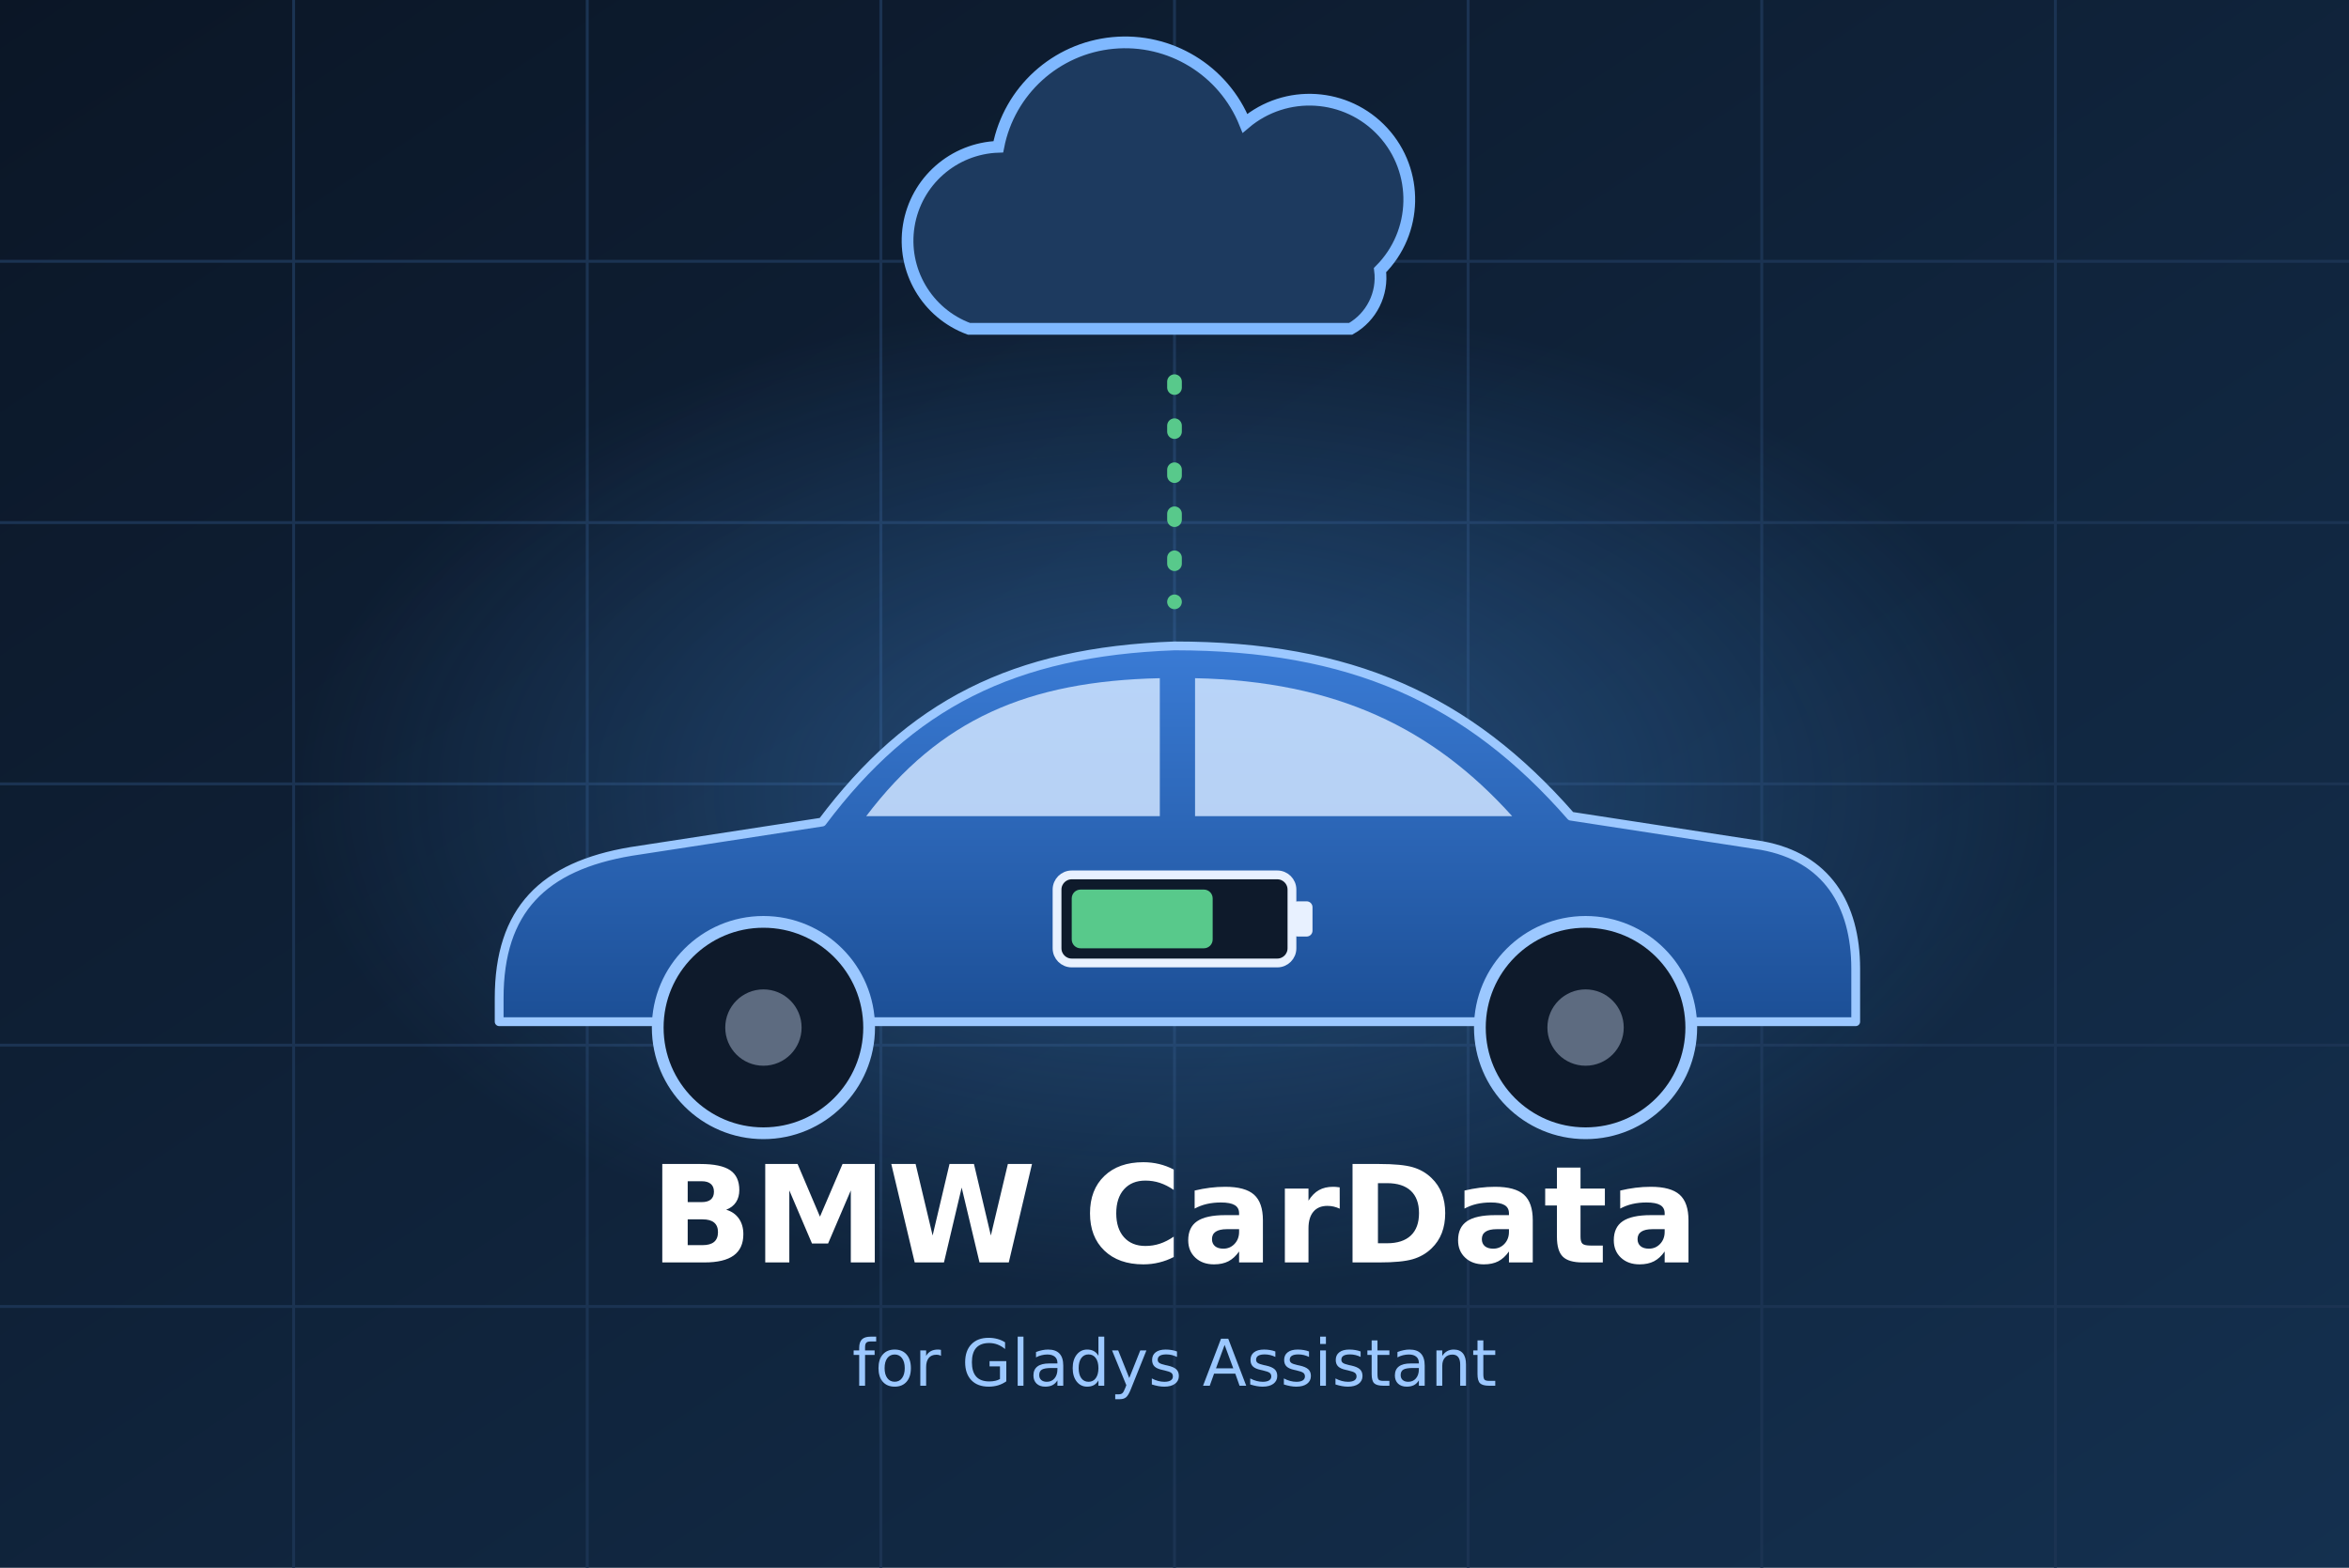
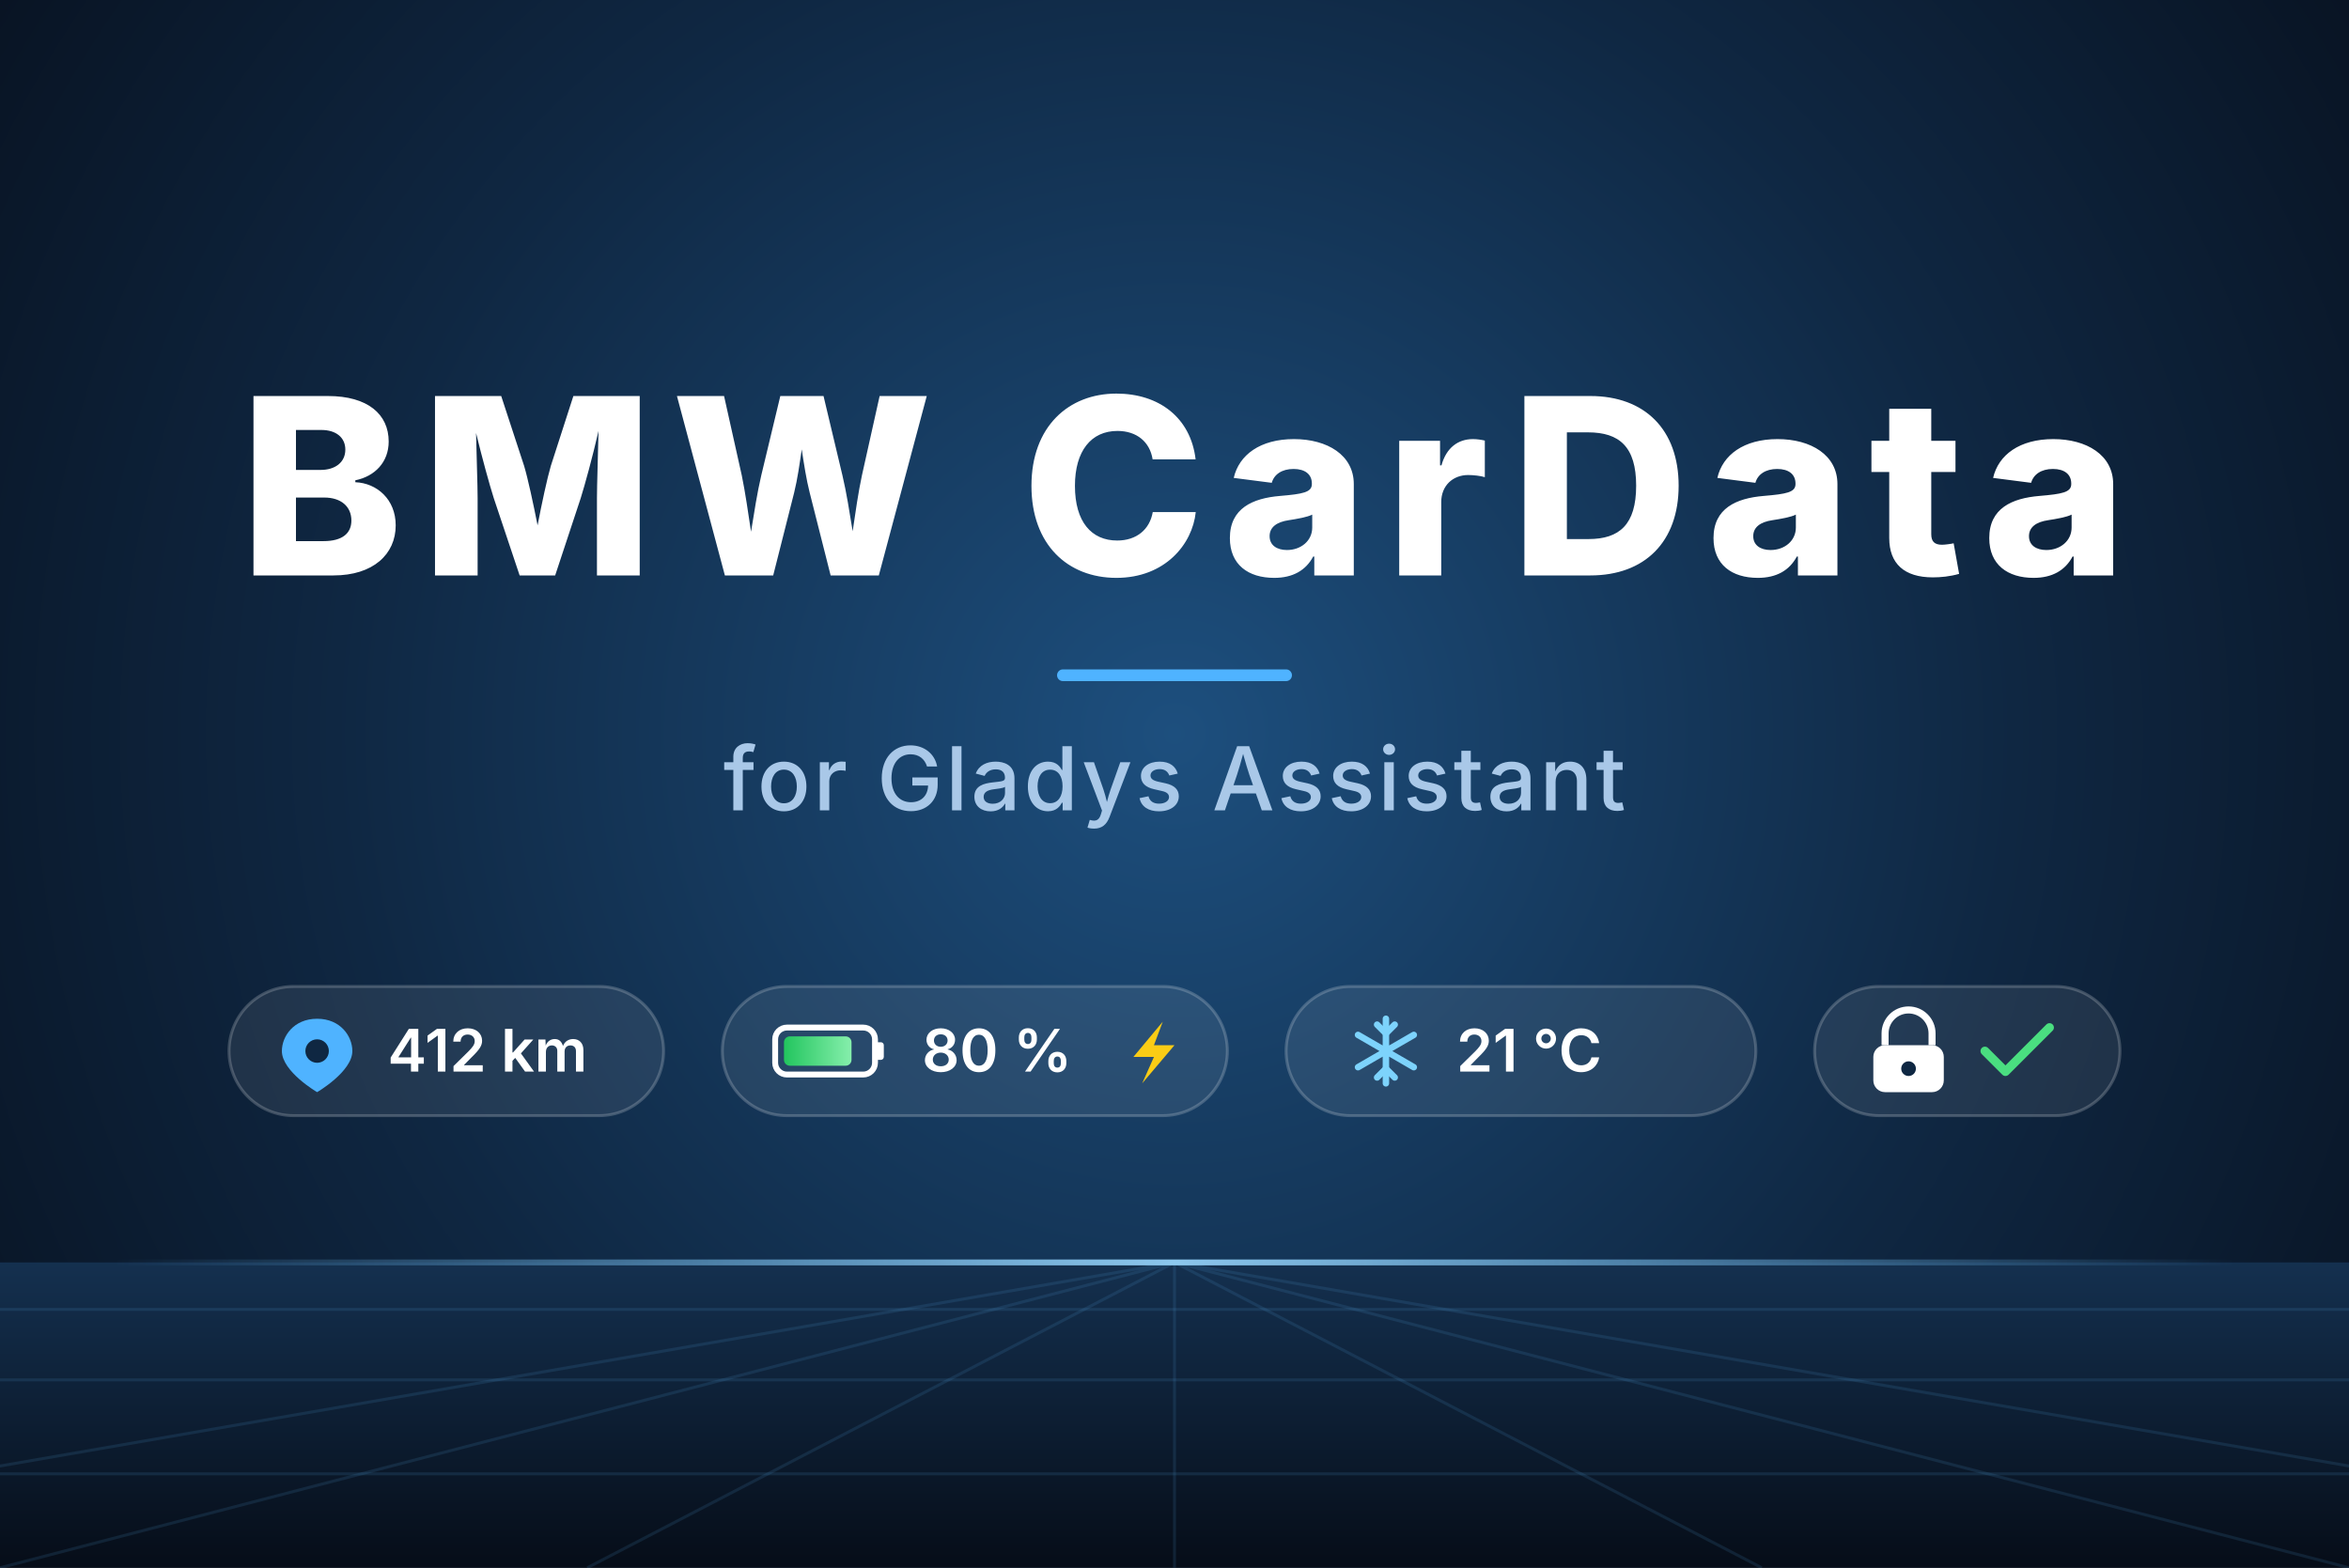
<svg xmlns="http://www.w3.org/2000/svg" width="800" height="534" viewBox="0 0 800 534">
  <defs>
-     <linearGradient id="bg" x1="0" y1="0" x2="1" y2="1">
-       <stop offset="0" stop-color="#0b1626" />
-       <stop offset="1" stop-color="#14304f" />
+     <radialGradient id="sky" cx="400" cy="250" r="520" gradientUnits="userSpaceOnUse">
+       <stop offset="0" stop-color="#1d4f7e" />
+       <stop offset="0.55" stop-color="#0f2742" />
+       <stop offset="1" stop-color="#070f1c" />
+     </radialGradient>
+     <linearGradient id="floor" x1="0" y1="0" x2="0" y2="1">
+       <stop offset="0" stop-color="#14304f" />
+       <stop offset="1" stop-color="#060d18" />
    </linearGradient>
-     <linearGradient id="car" x1="0" y1="0" x2="0" y2="1">
-       <stop offset="0" stop-color="#3a7bd5" />
-       <stop offset="1" stop-color="#1c4f96" />
+     <linearGradient id="horizon" x1="0" y1="0" x2="1" y2="0">
+       <stop offset="0" stop-color="#6cc4ff" stop-opacity="0" />
+       <stop offset="0.5" stop-color="#9ad8ff" stop-opacity="0.9" />
+       <stop offset="1" stop-color="#6cc4ff" stop-opacity="0" />
    </linearGradient>
-     <radialGradient id="glow" cx="0.5" cy="0.5" r="0.5">
-       <stop offset="0" stop-color="#4fa3ff" stop-opacity="0.35" />
-       <stop offset="1" stop-color="#4fa3ff" stop-opacity="0" />
-     </radialGradient>
+     <linearGradient id="charge" x1="0" y1="0" x2="1" y2="0">
+       <stop offset="0" stop-color="#22c55e" />
+       <stop offset="1" stop-color="#86efac" />
+     </linearGradient>
  </defs>
-   <rect width="800" height="534" fill="url(#bg)" />
-   <g stroke="#1b3352" stroke-width="1">
-     <path d="M0 89 H800 M0 178 H800 M0 267 H800 M0 356 H800 M0 445 H800" />
-     <path d="M100 0 V534 M200 0 V534 M300 0 V534 M400 0 V534 M500 0 V534 M600 0 V534 M700 0 V534" />
+   <rect width="800" height="534" fill="url(#sky)" />
+   <rect y="430" width="800" height="104" fill="url(#floor)" />
+   <g stroke="#5aa9e6" stroke-opacity="0.13" stroke-width="1" fill="none">
+     <path d="M400 430 L-200 534 M400 430 L0 534 M400 430 L200 534 M400 430 L400 534              M400 430 L600 534 M400 430 L800 534 M400 430 L1000 534" />
+     <path d="M0 446 H800 M0 470 H800 M0 502 H800" />
  </g>
-   <ellipse cx="400" cy="270" rx="300" ry="170" fill="url(#glow)" />
-   <g transform="translate(400 92)" fill="#1d3a5f" stroke="#7fb8ff" stroke-width="4">
-     <path d="M-70 20 a32 32 0 0 1 10 -62 a44 44 0 0 1 84 -8 a34 34 0 0 1 46 50 a20 20 0 0 1 -10 20 z" />
-   </g>
-   <g fill="none" stroke="#58c98b" stroke-width="5" stroke-linecap="round" stroke-dasharray="2 13">
-     <path d="M400 130 V205" />
-   </g>
-   <g transform="translate(400 300)">
-     <path d="M-230 40 C-230 10 -215 -5 -185 -10 L-120 -20 C-90 -60 -55 -78 0 -80 C60 -80 100 -62 135 -22 L200 -12 C222 -8 232 8 232 30 L232 48 L-230 48 Z" fill="url(#car)" stroke="#9cc8ff" stroke-width="3" stroke-linejoin="round" />
-     <path d="M-105 -22 C-80 -55 -50 -68 -5 -69 L-5 -22 Z" fill="#cfe4ff" opacity="0.85" />
-     <path d="M7 -69 C55 -68 88 -52 115 -22 L7 -22 Z" fill="#cfe4ff" opacity="0.85" />
-     <g fill="#0e1a2b" stroke="#9cc8ff" stroke-width="4">
-       <circle cx="-140" cy="50" r="36" />
-       <circle cx="140" cy="50" r="36" />
+   <rect x="40" y="429" width="720" height="2" fill="url(#horizon)" />
+   <text x="403" y="196" text-anchor="middle" font-family="Inter, DejaVu Sans, Arial, sans-serif" font-size="84" font-weight="800" letter-spacing="6" fill="#ffffff">BMW CarData</text>
+   <rect x="360" y="228" width="80" height="4" rx="2" fill="#4fb3ff" />
+   <text x="400" y="276" text-anchor="middle" font-family="Inter, DejaVu Sans, Arial, sans-serif" font-size="30" font-weight="500" letter-spacing="1" fill="#a9c8e8">for Gladys Assistant</text>
+   <g font-family="Inter, DejaVu Sans, Arial, sans-serif" font-size="20" font-weight="600" fill="#ffffff">
+     <g transform="translate(78 336)">
+       <rect width="148" height="44" rx="22" fill="#ffffff" fill-opacity="0.08" stroke="#ffffff" stroke-opacity="0.2" />
+       <path d="M30 11 C22 11 18 17 18 22 C18 29 30 36 30 36 C30 36 42 29 42 22 C42 17 38 11 30 11 Z" fill="#4fb3ff" />
+       <circle cx="30" cy="22" r="4" fill="#0f2742" />
+       <text x="54" y="29">412 km</text>
    </g>
-     <g fill="#5d6b80">
-       <circle cx="-140" cy="50" r="13" />
-       <circle cx="140" cy="50" r="13" />
+     <g transform="translate(246 336)">
+       <rect width="172" height="44" rx="22" fill="#ffffff" fill-opacity="0.08" stroke="#ffffff" stroke-opacity="0.2" />
+       <rect x="18" y="14" width="34" height="16" rx="4" fill="none" stroke="#ffffff" stroke-width="2" />
+       <rect x="52" y="19" width="3" height="6" rx="1" fill="#ffffff" />
+       <rect x="21" y="17" width="23" height="10" rx="2" fill="url(#charge)" />
+       <text x="68" y="29">80 %</text>
+       <path d="M150 12 L140 24 H147 L143 33 L154 20 H147 Z" fill="#facc15" />
    </g>
-     <g transform="translate(-40 -2)">
-       <rect x="0" y="0" width="80" height="30" rx="5" fill="#0e1a2b" stroke="#e8f1ff" stroke-width="3" />
-       <rect x="80" y="9" width="7" height="12" rx="2" fill="#e8f1ff" />
-       <rect x="5" y="5" width="48" height="20" rx="3" fill="#58c98b" />
+     <g transform="translate(438 336)">
+       <rect width="160" height="44" rx="22" fill="#ffffff" fill-opacity="0.08" stroke="#ffffff" stroke-opacity="0.2" />
+       <g transform="translate(34 22)" stroke="#7dd3fc" stroke-width="2.2" stroke-linecap="round" fill="none">
+         <path d="M0 -11 V11 M-9.5 -5.5 L9.5 5.5 M-9.5 5.5 L9.5 -5.5" />
+         <path d="M-3 -9 L0 -6 L3 -9 M-3 9 L0 6 L3 9" />
+       </g>
+       <text x="58" y="29">21 °C</text>
+     </g>
+     <g transform="translate(618 336)">
+       <rect width="104" height="44" rx="22" fill="#ffffff" fill-opacity="0.08" stroke="#ffffff" stroke-opacity="0.2" />
+       <path d="M24 20 V16 A8 8 0 0 1 40 16 V20" fill="none" stroke="#ffffff" stroke-width="2.4" />
+       <rect x="20" y="20" width="24" height="16" rx="4" fill="#ffffff" />
+       <circle cx="32" cy="28" r="2.5" fill="#0f2742" />
+       <path d="M58 22 L65 29 L80 14" fill="none" stroke="#4ade80" stroke-width="3" stroke-linecap="round" stroke-linejoin="round" />
    </g>
  </g>
-   <text x="400" y="430" fill="#ffffff" font-family="DejaVu Sans, Arial, sans-serif" font-size="46" font-weight="bold" text-anchor="middle">BMW CarData</text>
-   <text x="400" y="472" fill="#9cc8ff" font-family="DejaVu Sans, Arial, sans-serif" font-size="22" text-anchor="middle">for Gladys Assistant</text>
</svg>
